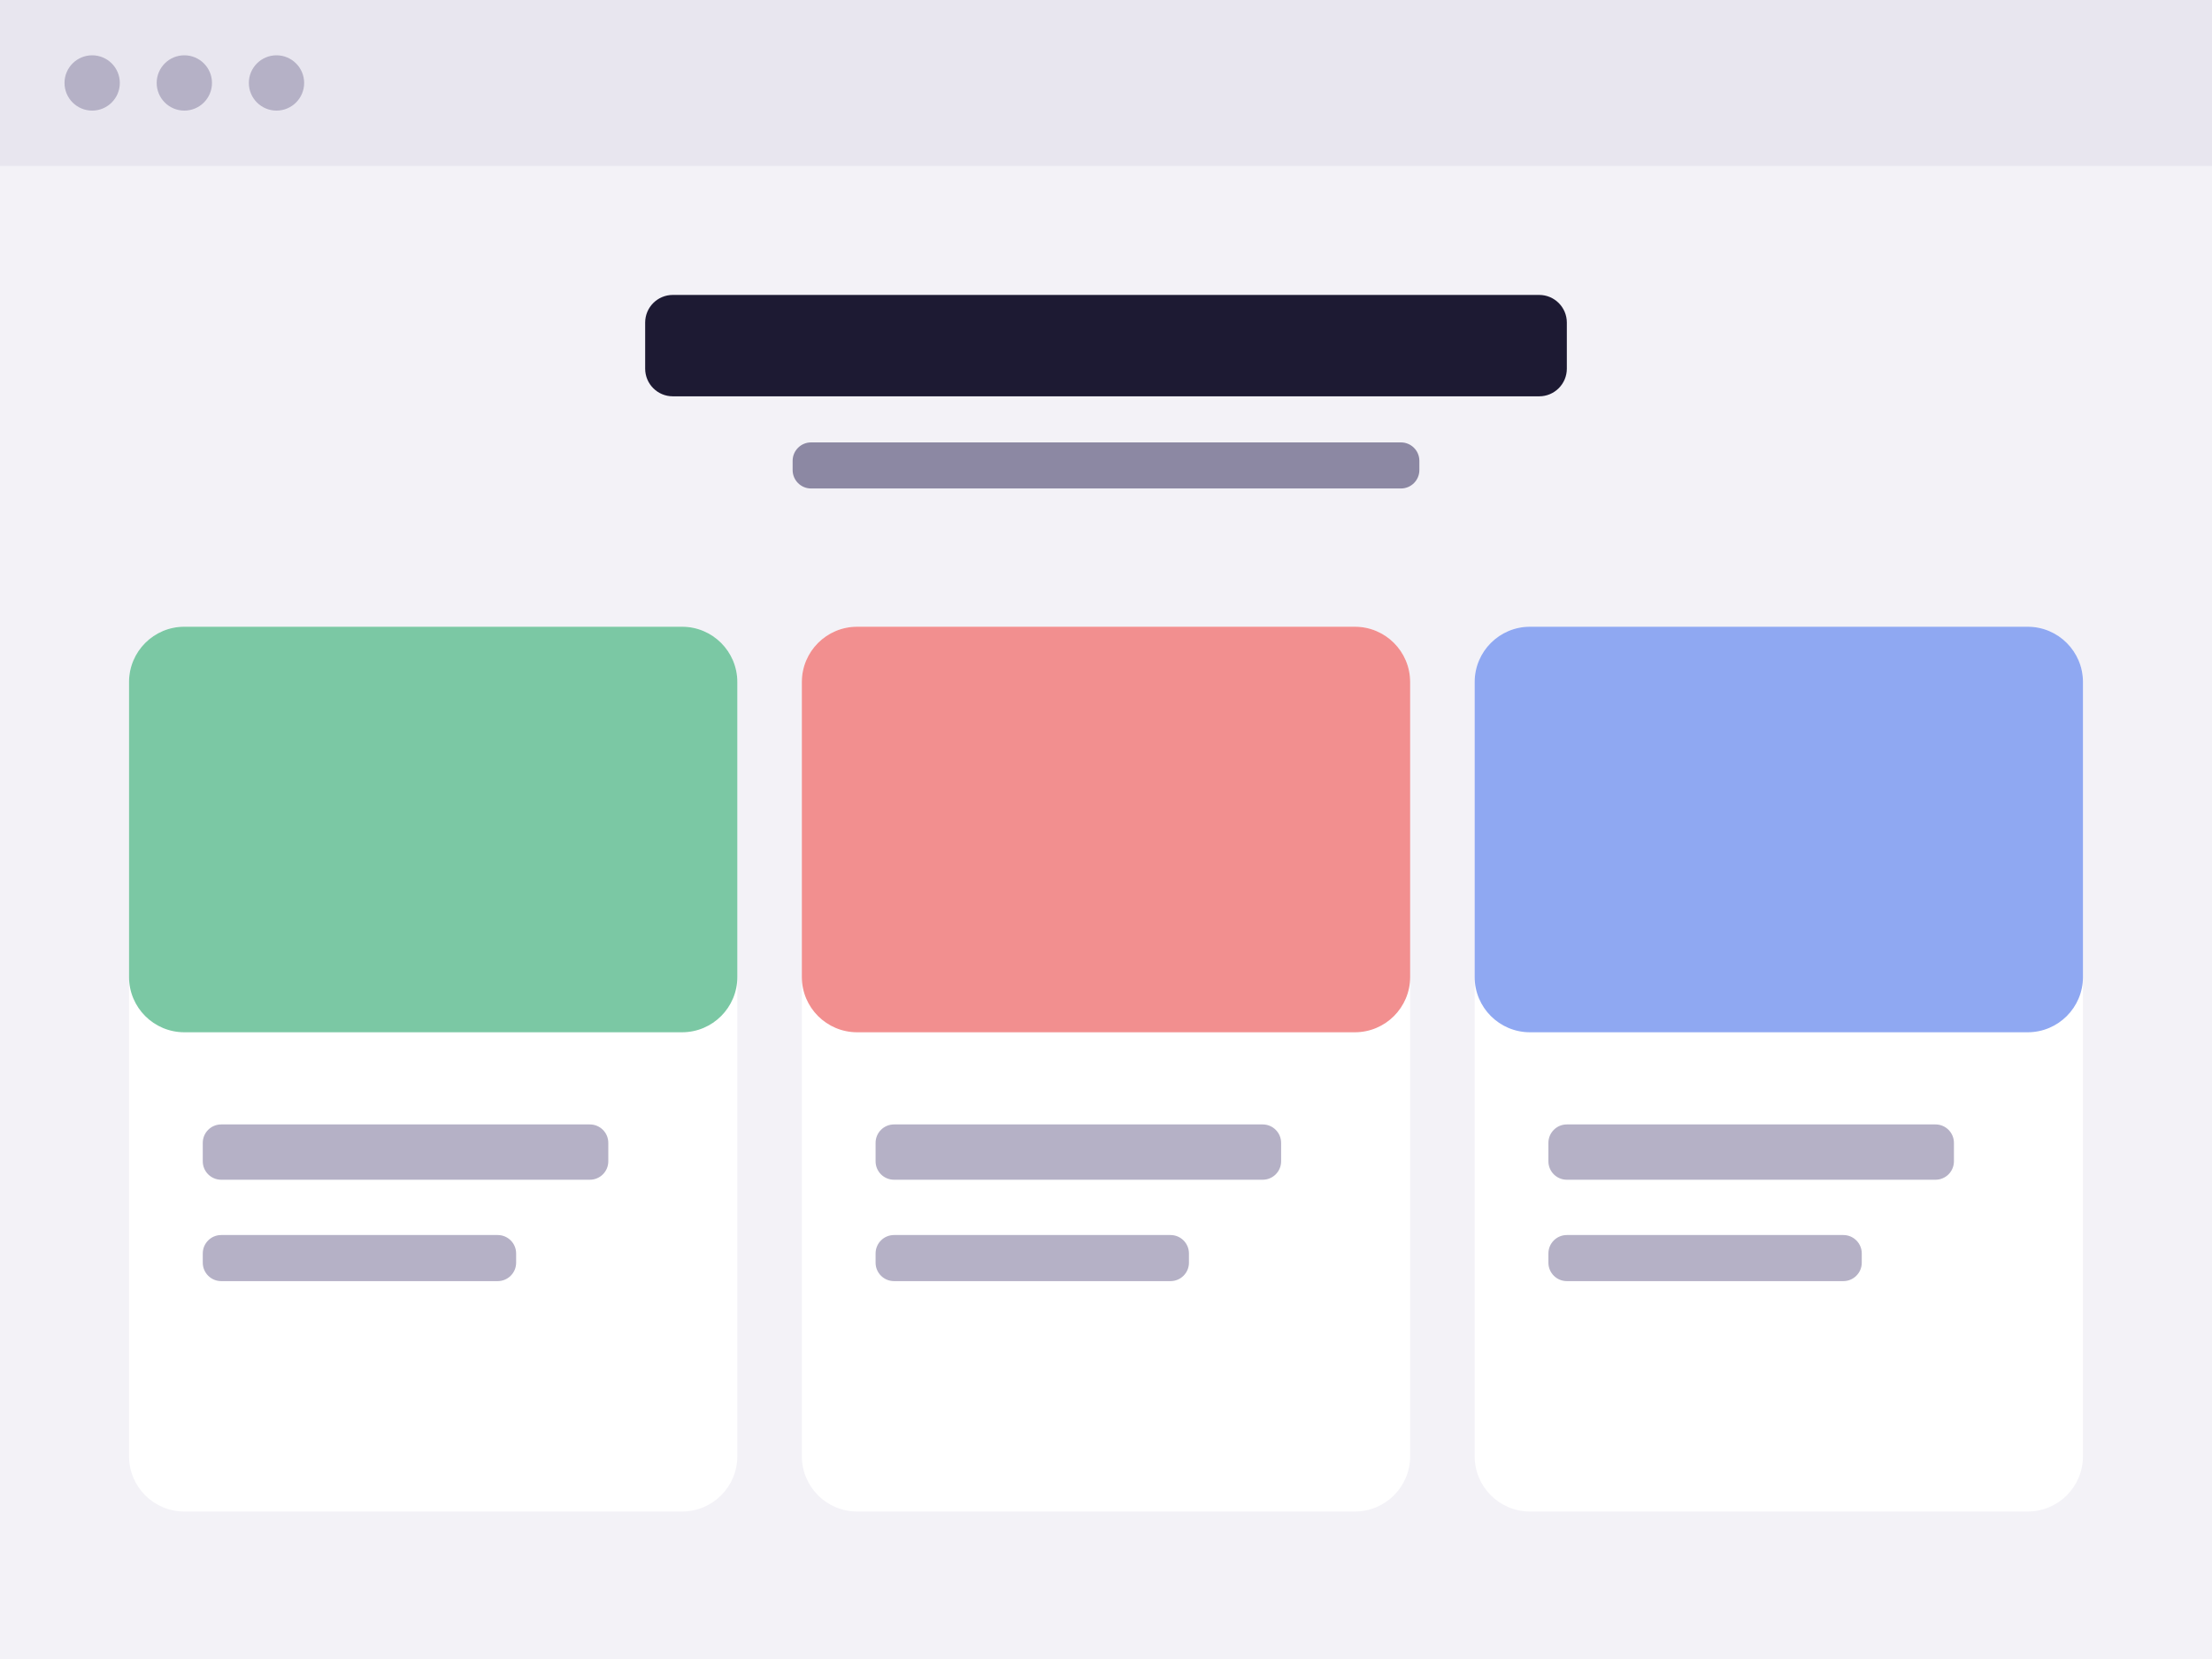
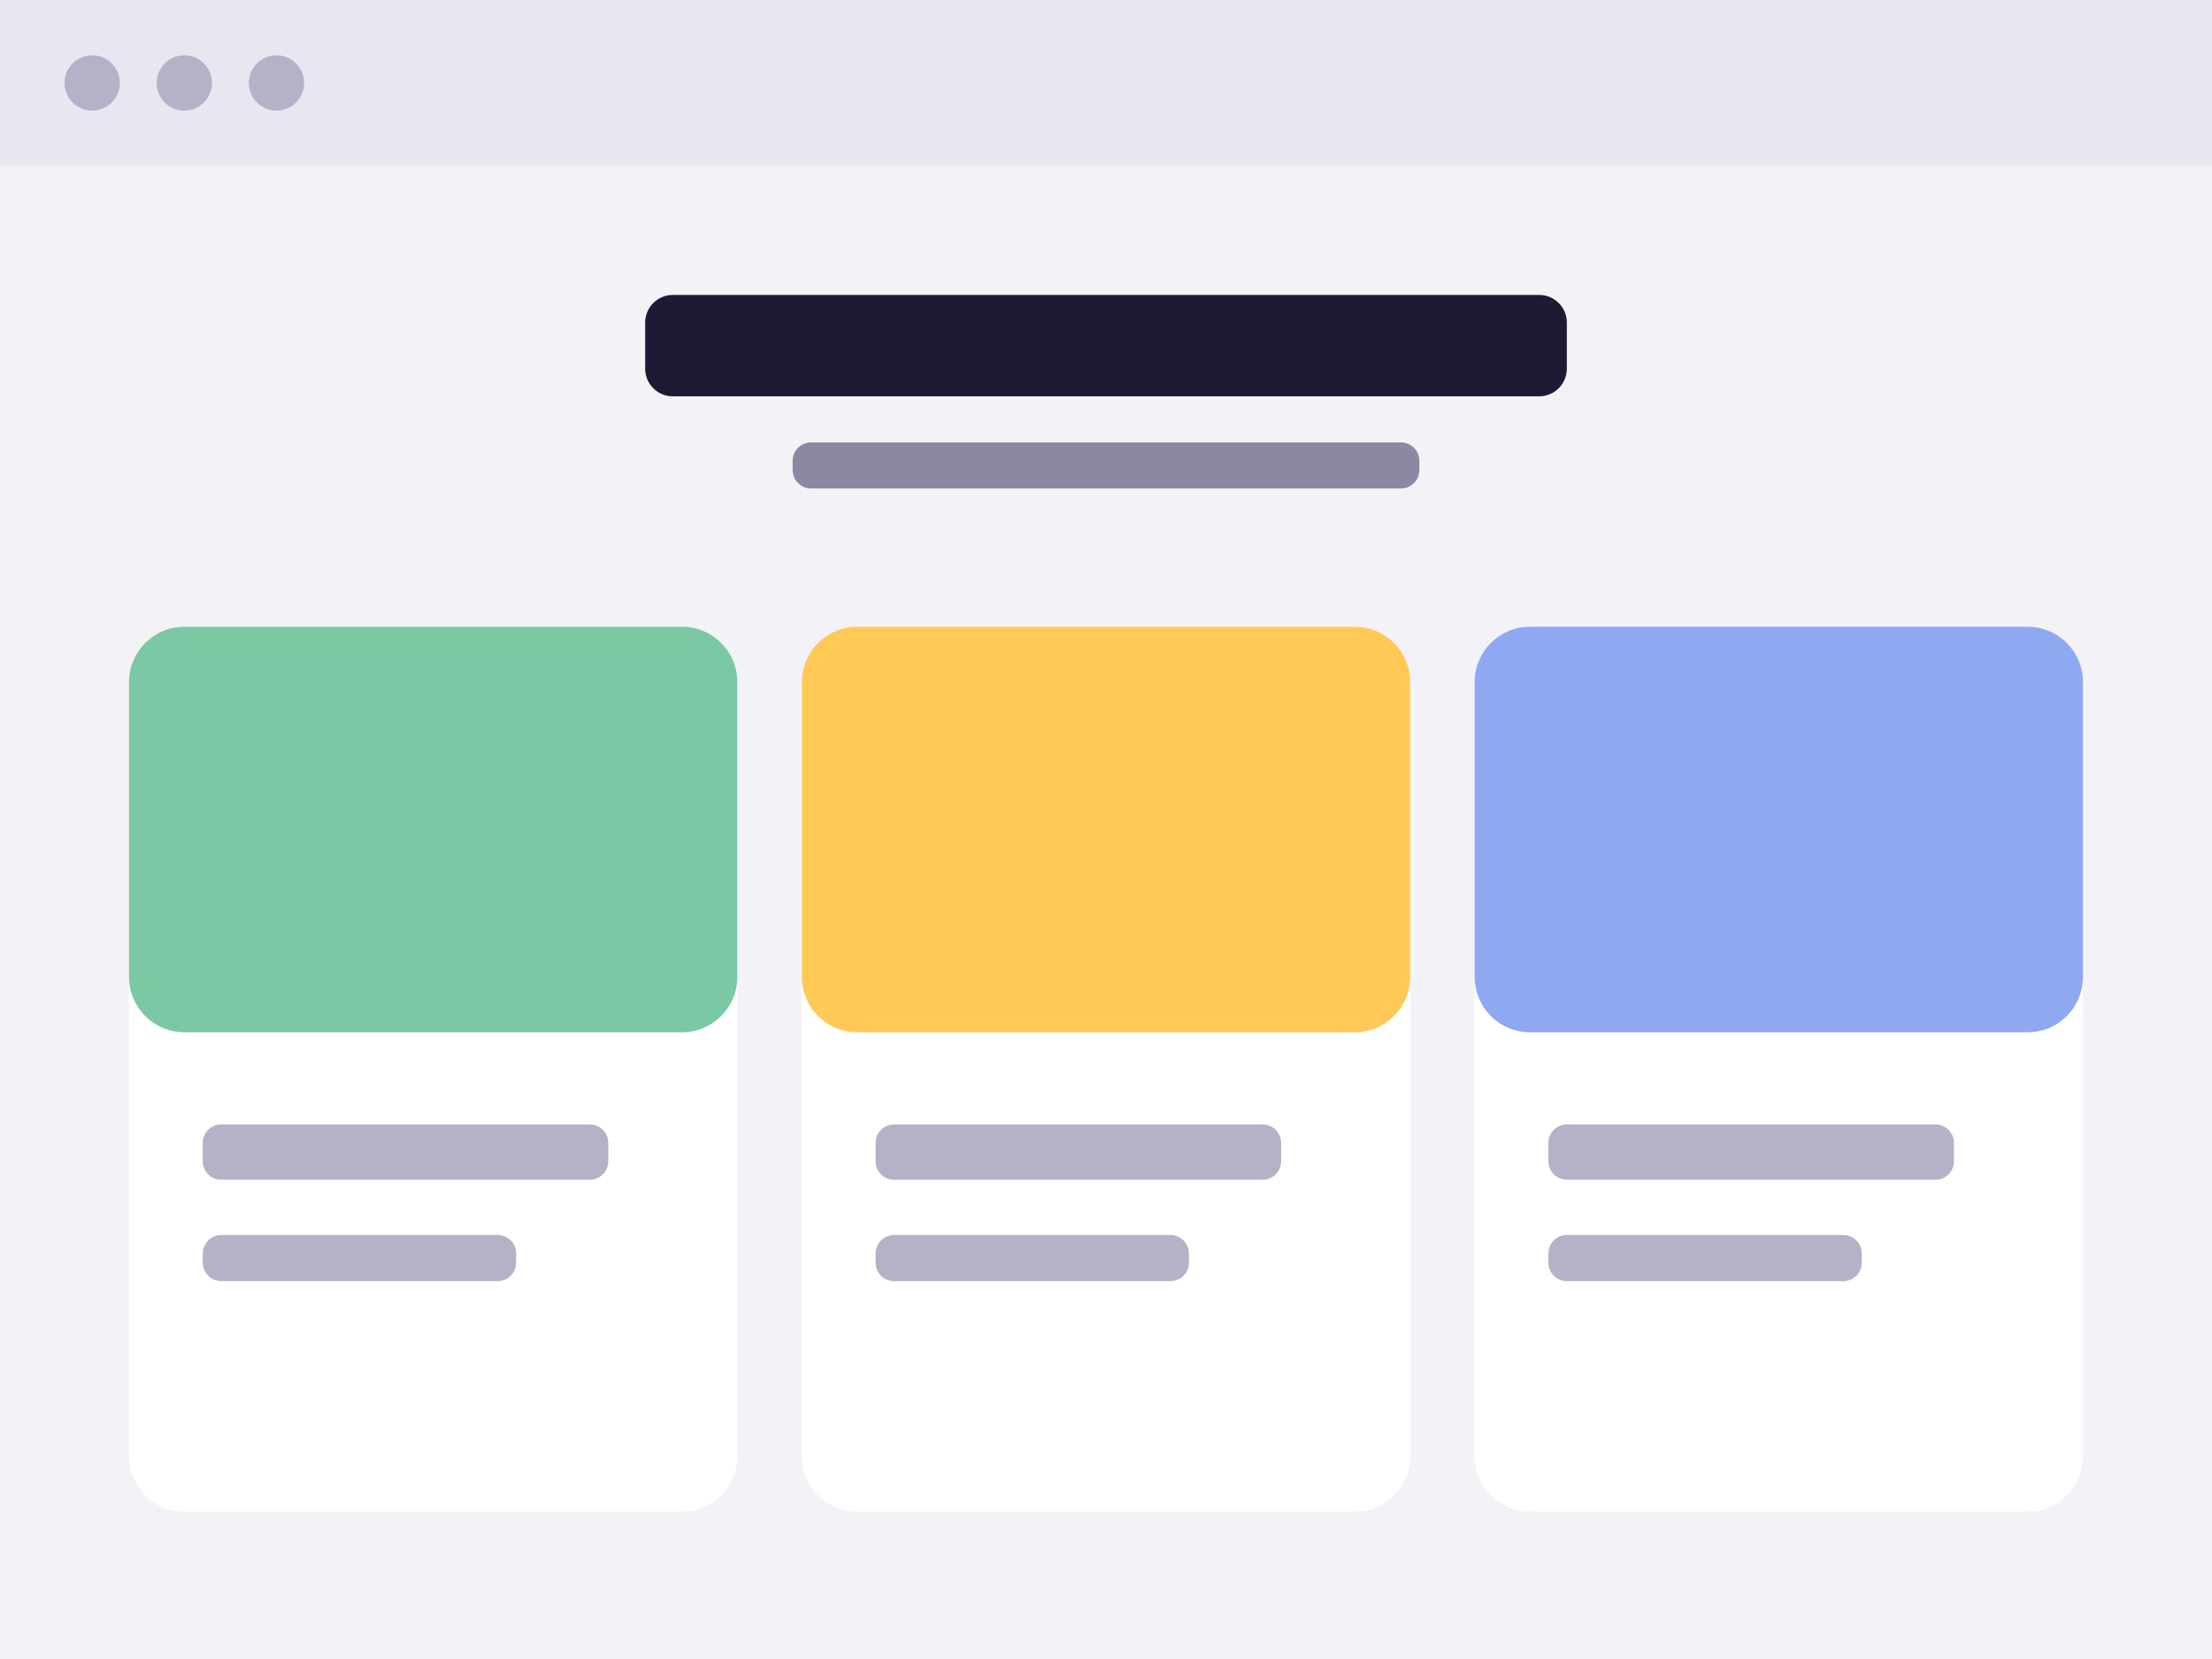
<svg xmlns="http://www.w3.org/2000/svg" viewBox="0 0 240 180">
  <rect width="240" height="180" fill="#F3F2F7" />
  <rect width="240" height="18" fill="#E8E6EF" />
  <g fill="#B5B1C6">
    <circle cx="10" cy="9" r="3" />
    <circle cx="20" cy="9" r="3" />
    <circle cx="30" cy="9" r="3" />
  </g>
  <rect x="70" y="32" width="100" height="11" rx="3" fill="#1D1A33" />
  <rect x="86" y="48" width="68" height="5" rx="2" fill="#8C88A3" />
  <g fill="#FFFFFF">
    <rect x="14" y="68" width="66" height="96" rx="6" />
    <rect x="87" y="68" width="66" height="96" rx="6" />
    <rect x="160" y="68" width="66" height="96" rx="6" />
  </g>
  <rect x="14" y="68" width="66" height="44" rx="6" fill="#7BC8A4" />
-   <rect x="87" y="68" width="66" height="44" rx="6" fill="#F28F8F" />
+   <rect x="87" y="68" width="66" height="44" rx="6" fill="#FFC857" />
  <rect x="160" y="68" width="66" height="44" rx="6" fill="#8FA8F2" />
  <g fill="#B5B1C6">
    <rect x="22" y="122" width="44" height="6" rx="2" />
    <rect x="95" y="122" width="44" height="6" rx="2" />
    <rect x="168" y="122" width="44" height="6" rx="2" />
    <rect x="22" y="134" width="34" height="5" rx="2" />
    <rect x="95" y="134" width="34" height="5" rx="2" />
    <rect x="168" y="134" width="34" height="5" rx="2" />
  </g>
</svg>
